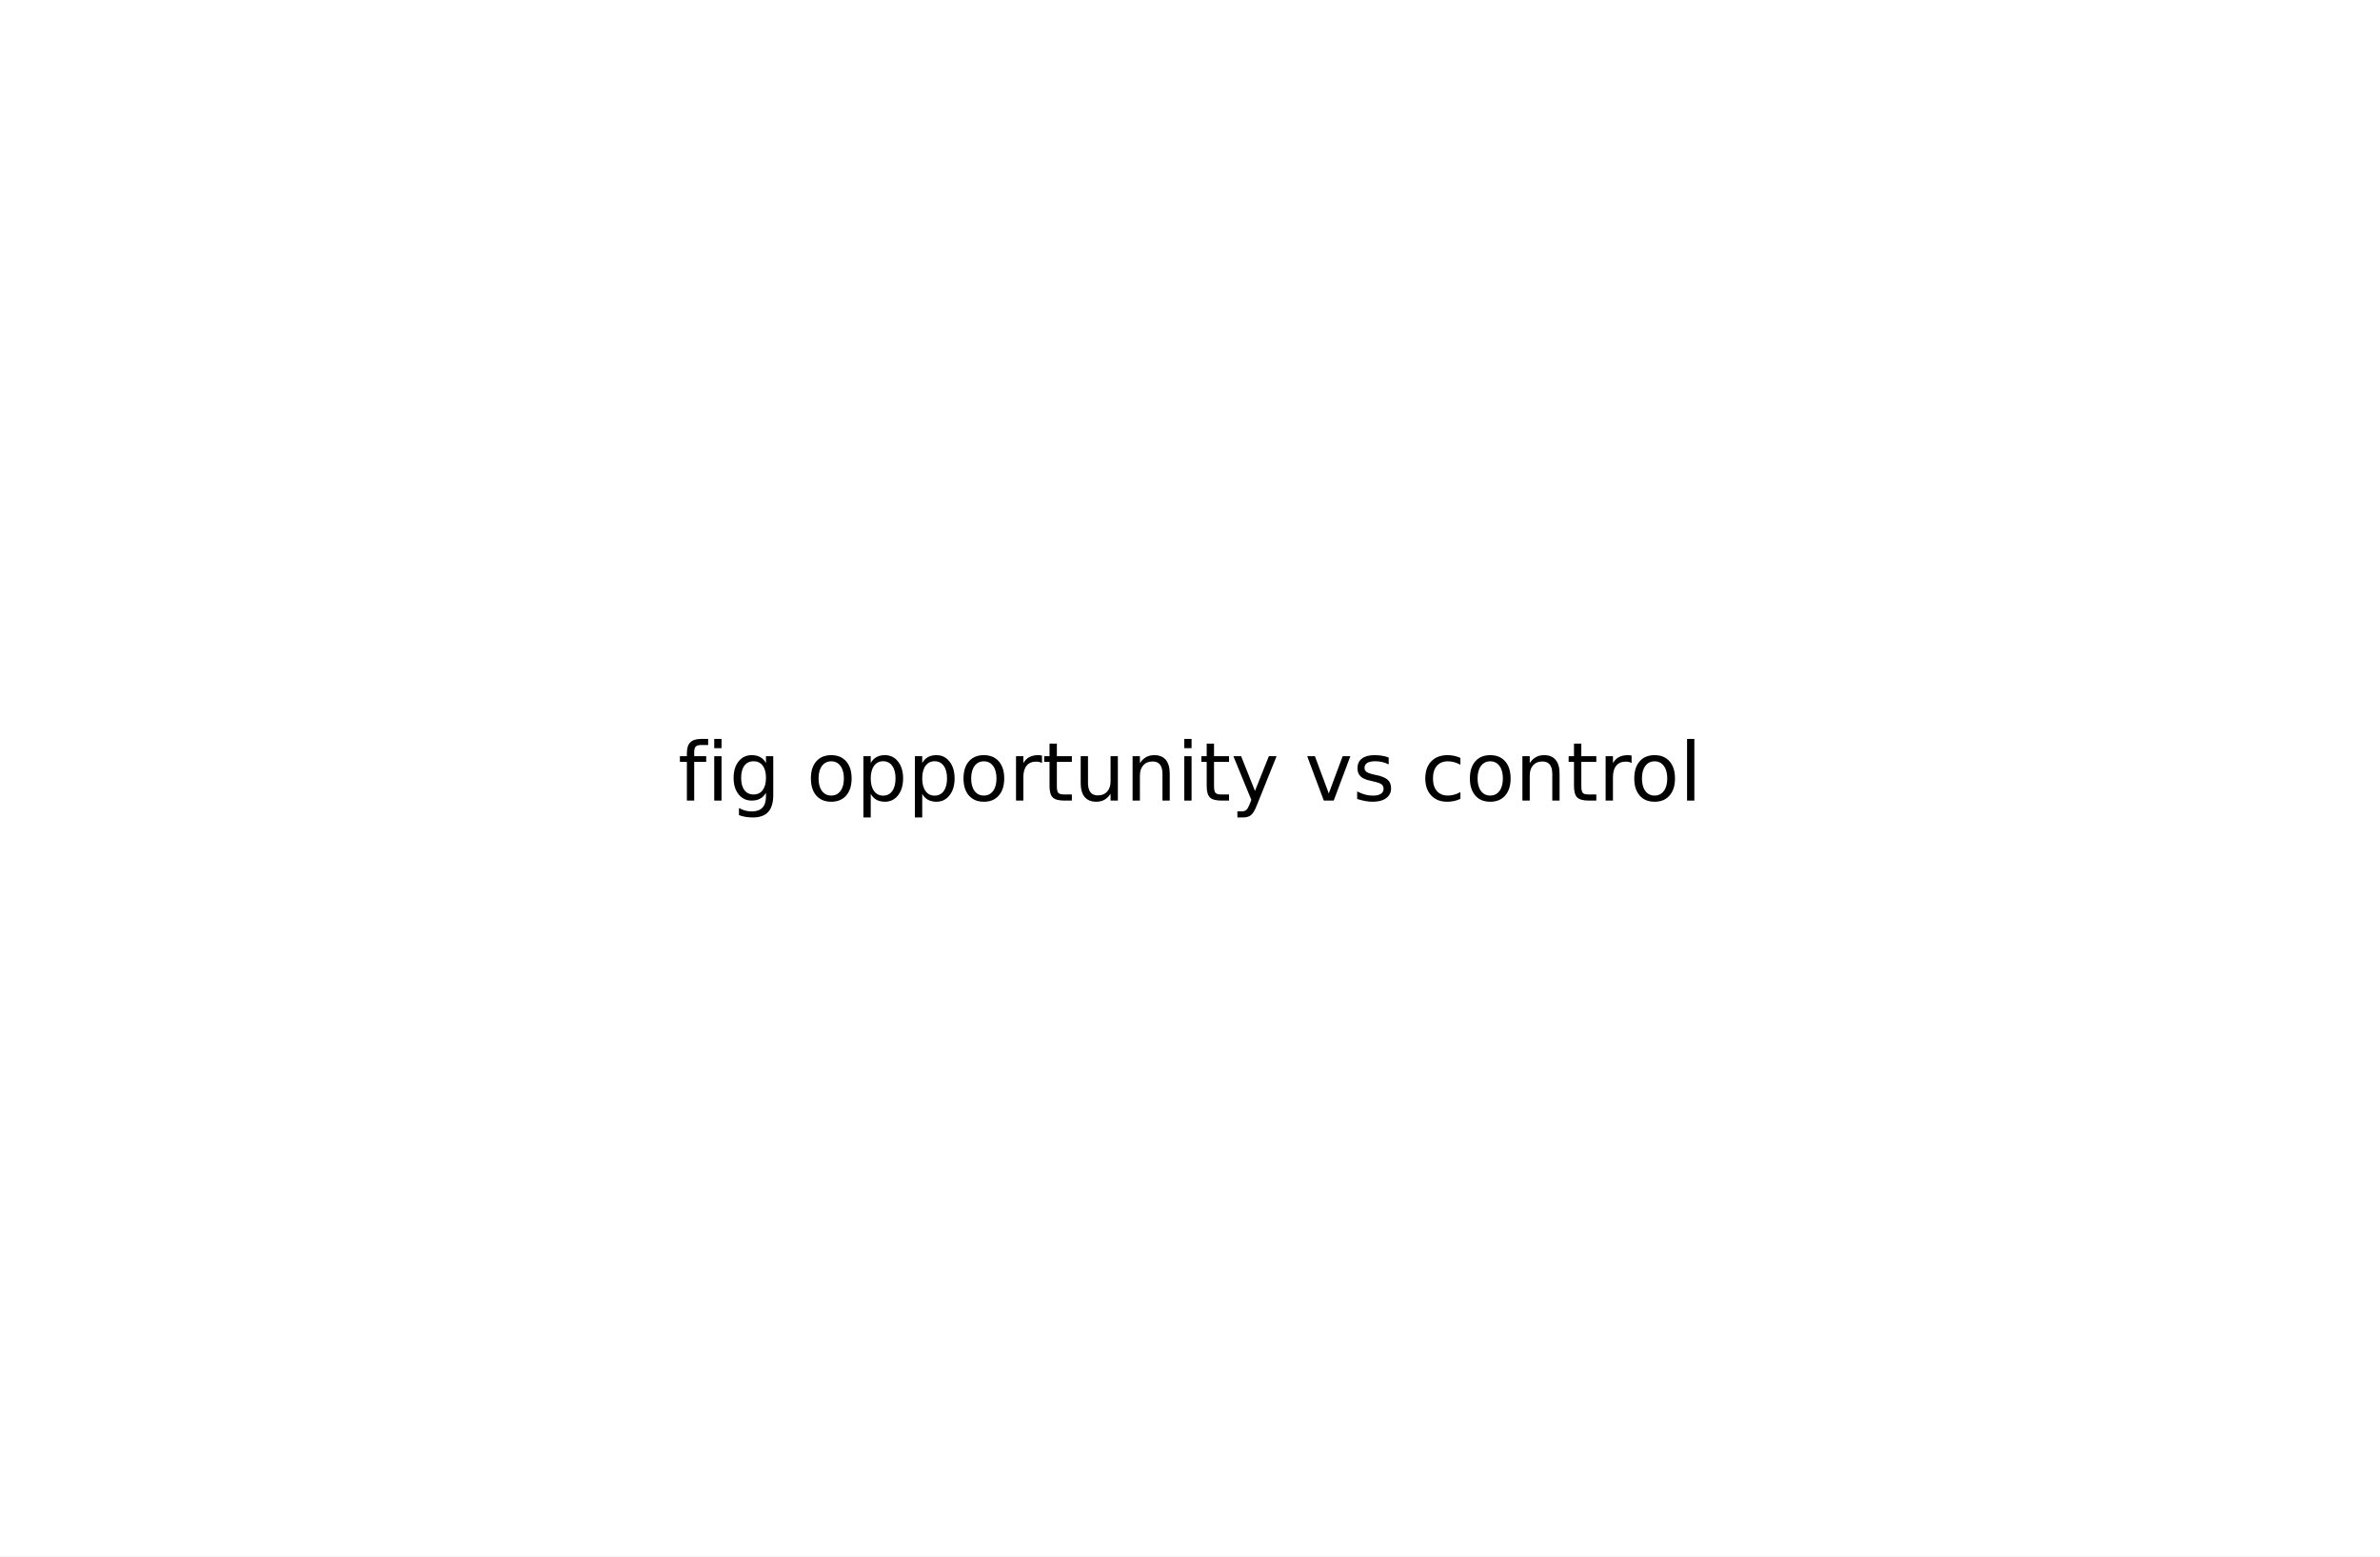
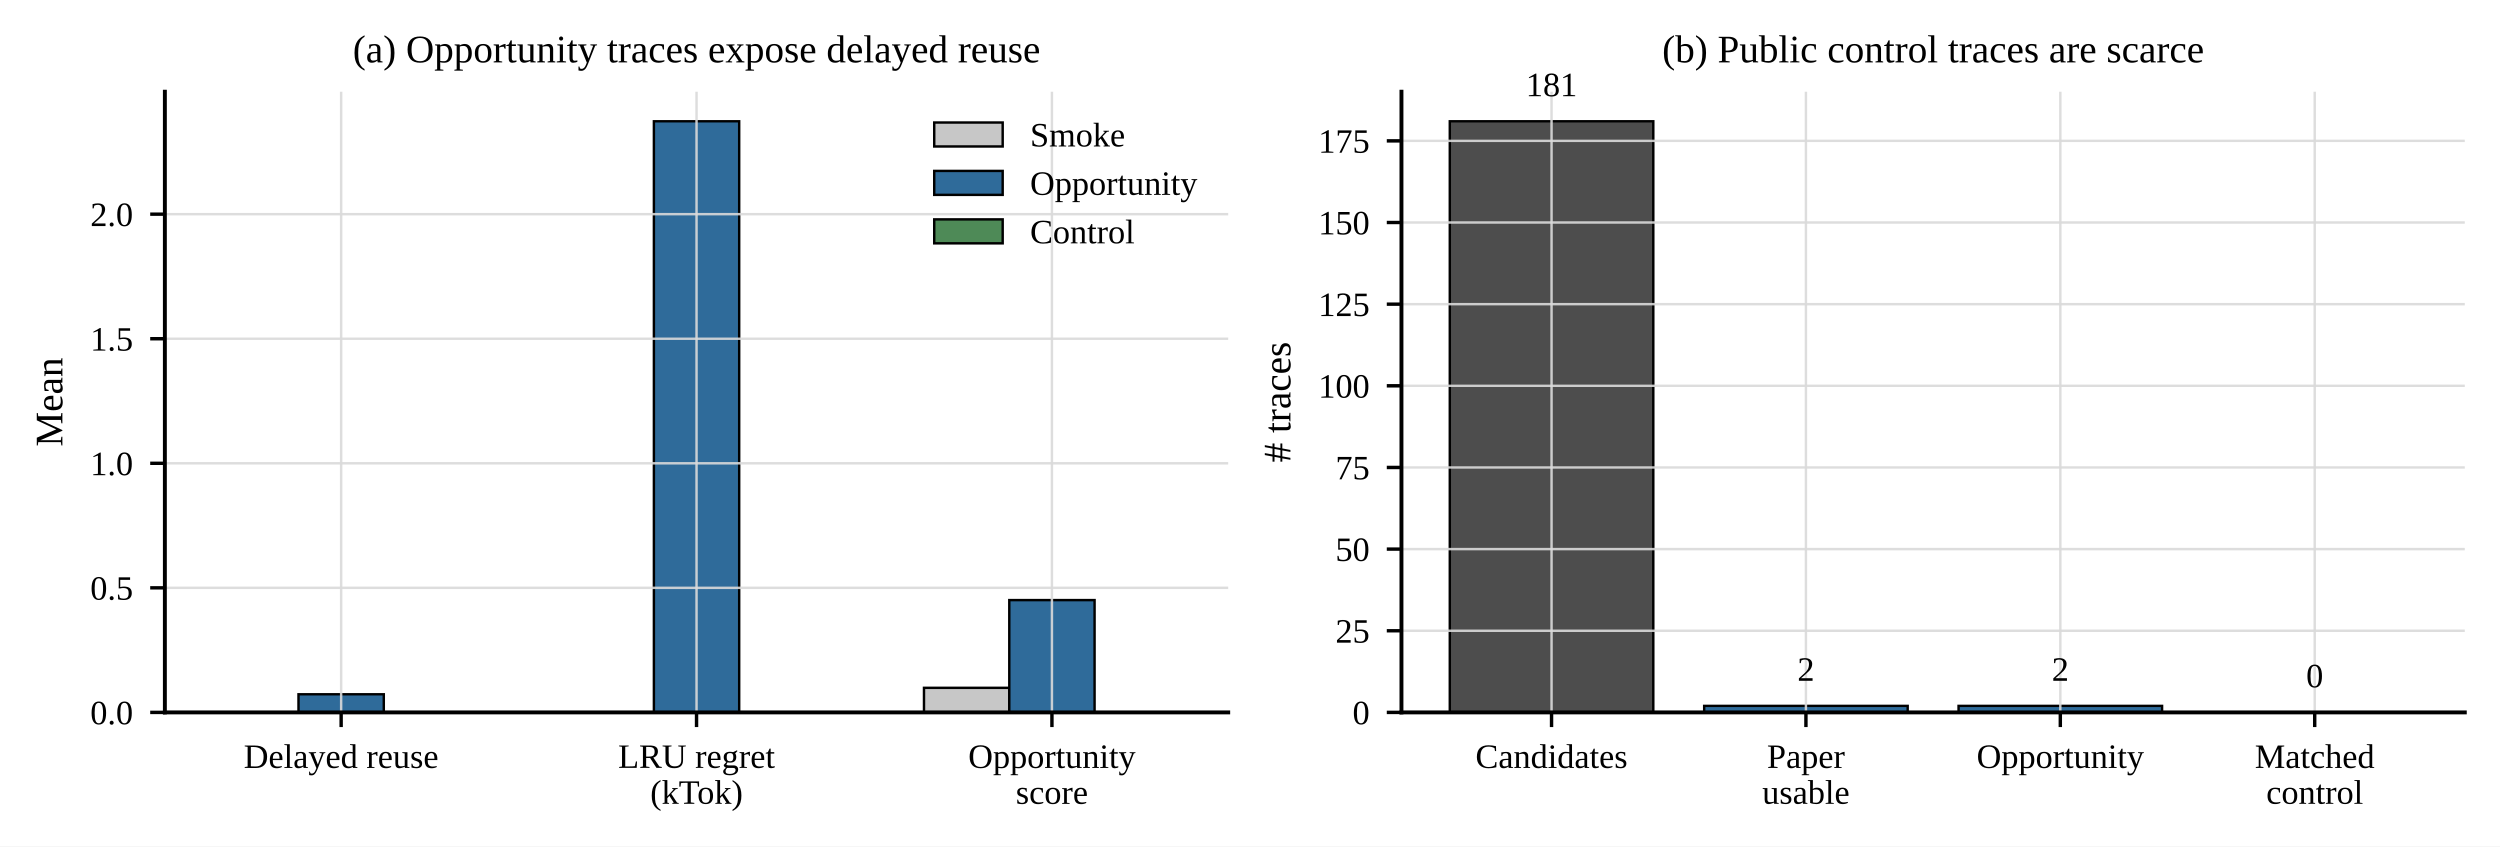
- <svg xmlns="http://www.w3.org/2000/svg" xmlns:xlink="http://www.w3.org/1999/xlink" width="293.4pt" height="191.808pt" viewBox="0 0 293.4 191.808" version="1.1">
+ <svg xmlns="http://www.w3.org/2000/svg" xmlns:xlink="http://www.w3.org/1999/xlink" width="511.256pt" height="173.089pt" viewBox="0 0 511.256 173.089" version="1.1">
  <defs>
    <style type="text/css">*{stroke-linejoin: round; stroke-linecap: butt}</style>
  </defs>
  <g id="figure_1">
    <g id="patch_1">
-       <path d="M 0 191.808 L 293.4 191.808 L 293.4 0 L 0 0 z " style="fill: #ffffff" />
+       <path d="M 0 173.089  L 511.256 173.089  L 511.256 0  L 0 0  z " style="fill: #ffffff" />
    </g>
    <g id="axes_1">
-       <g id="text_1">
-         <g transform="translate(83.5875 98.66338) scale(0.1 -0.1)">
-           <defs>
-             <path id="DejaVuSans-66" d="M 2375 4863 L 2375 4384 L 1825 4384 Q 1516 4384 1395 4259 Q 1275 4134 1275 3809 L 1275 3500 L 2222 3500 L 2222 3053 L 1275 3053 L 1275 0 L 697 0 L 697 3053 L 147 3053 L 147 3500 L 697 3500 L 697 3744 Q 697 4328 969 4595 Q 1241 4863 1831 4863 L 2375 4863 z " transform="scale(0.015625)" />
-             <path id="DejaVuSans-69" d="M 603 3500 L 1178 3500 L 1178 0 L 603 0 L 603 3500 z M 603 4863 L 1178 4863 L 1178 4134 L 603 4134 L 603 4863 z " transform="scale(0.015625)" />
-             <path id="DejaVuSans-67" d="M 2906 1791 Q 2906 2416 2648 2759 Q 2391 3103 1925 3103 Q 1463 3103 1205 2759 Q 947 2416 947 1791 Q 947 1169 1205 825 Q 1463 481 1925 481 Q 2391 481 2648 825 Q 2906 1169 2906 1791 z M 3481 434 Q 3481 -459 3084 -895 Q 2688 -1331 1869 -1331 Q 1566 -1331 1297 -1286 Q 1028 -1241 775 -1147 L 775 -588 Q 1028 -725 1275 -790 Q 1522 -856 1778 -856 Q 2344 -856 2625 -561 Q 2906 -266 2906 331 L 2906 616 Q 2728 306 2450 153 Q 2172 0 1784 0 Q 1141 0 747 490 Q 353 981 353 1791 Q 353 2603 747 3093 Q 1141 3584 1784 3584 Q 2172 3584 2450 3431 Q 2728 3278 2906 2969 L 2906 3500 L 3481 3500 L 3481 434 z " transform="scale(0.015625)" />
-             <path id="DejaVuSans-20" transform="scale(0.015625)" />
-             <path id="DejaVuSans-6f" d="M 1959 3097 Q 1497 3097 1228 2736 Q 959 2375 959 1747 Q 959 1119 1226 758 Q 1494 397 1959 397 Q 2419 397 2687 759 Q 2956 1122 2956 1747 Q 2956 2369 2687 2733 Q 2419 3097 1959 3097 z M 1959 3584 Q 2709 3584 3137 3096 Q 3566 2609 3566 1747 Q 3566 888 3137 398 Q 2709 -91 1959 -91 Q 1206 -91 779 398 Q 353 888 353 1747 Q 353 2609 779 3096 Q 1206 3584 1959 3584 z " transform="scale(0.015625)" />
-             <path id="DejaVuSans-70" d="M 1159 525 L 1159 -1331 L 581 -1331 L 581 3500 L 1159 3500 L 1159 2969 Q 1341 3281 1617 3432 Q 1894 3584 2278 3584 Q 2916 3584 3314 3078 Q 3713 2572 3713 1747 Q 3713 922 3314 415 Q 2916 -91 2278 -91 Q 1894 -91 1617 61 Q 1341 213 1159 525 z M 3116 1747 Q 3116 2381 2855 2742 Q 2594 3103 2138 3103 Q 1681 3103 1420 2742 Q 1159 2381 1159 1747 Q 1159 1113 1420 752 Q 1681 391 2138 391 Q 2594 391 2855 752 Q 3116 1113 3116 1747 z " transform="scale(0.015625)" />
-             <path id="DejaVuSans-72" d="M 2631 2963 Q 2534 3019 2420 3045 Q 2306 3072 2169 3072 Q 1681 3072 1420 2755 Q 1159 2438 1159 1844 L 1159 0 L 581 0 L 581 3500 L 1159 3500 L 1159 2956 Q 1341 3275 1631 3429 Q 1922 3584 2338 3584 Q 2397 3584 2469 3576 Q 2541 3569 2628 3553 L 2631 2963 z " transform="scale(0.015625)" />
-             <path id="DejaVuSans-74" d="M 1172 4494 L 1172 3500 L 2356 3500 L 2356 3053 L 1172 3053 L 1172 1153 Q 1172 725 1289 603 Q 1406 481 1766 481 L 2356 481 L 2356 0 L 1766 0 Q 1100 0 847 248 Q 594 497 594 1153 L 594 3053 L 172 3053 L 172 3500 L 594 3500 L 594 4494 L 1172 4494 z " transform="scale(0.015625)" />
-             <path id="DejaVuSans-75" d="M 544 1381 L 544 3500 L 1119 3500 L 1119 1403 Q 1119 906 1312 657 Q 1506 409 1894 409 Q 2359 409 2629 706 Q 2900 1003 2900 1516 L 2900 3500 L 3475 3500 L 3475 0 L 2900 0 L 2900 538 Q 2691 219 2414 64 Q 2138 -91 1772 -91 Q 1169 -91 856 284 Q 544 659 544 1381 z M 1991 3584 L 1991 3584 z " transform="scale(0.015625)" />
-             <path id="DejaVuSans-6e" d="M 3513 2113 L 3513 0 L 2938 0 L 2938 2094 Q 2938 2591 2744 2837 Q 2550 3084 2163 3084 Q 1697 3084 1428 2787 Q 1159 2491 1159 1978 L 1159 0 L 581 0 L 581 3500 L 1159 3500 L 1159 2956 Q 1366 3272 1645 3428 Q 1925 3584 2291 3584 Q 2894 3584 3203 3211 Q 3513 2838 3513 2113 z " transform="scale(0.015625)" />
-             <path id="DejaVuSans-79" d="M 2059 -325 Q 1816 -950 1584 -1140 Q 1353 -1331 966 -1331 L 506 -1331 L 506 -850 L 844 -850 Q 1081 -850 1212 -737 Q 1344 -625 1503 -206 L 1606 56 L 191 3500 L 800 3500 L 1894 763 L 2988 3500 L 3597 3500 L 2059 -325 z " transform="scale(0.015625)" />
-             <path id="DejaVuSans-76" d="M 191 3500 L 800 3500 L 1894 563 L 2988 3500 L 3597 3500 L 2284 0 L 1503 0 L 191 3500 z " transform="scale(0.015625)" />
-             <path id="DejaVuSans-73" d="M 2834 3397 L 2834 2853 Q 2591 2978 2328 3040 Q 2066 3103 1784 3103 Q 1356 3103 1142 2972 Q 928 2841 928 2578 Q 928 2378 1081 2264 Q 1234 2150 1697 2047 L 1894 2003 Q 2506 1872 2764 1633 Q 3022 1394 3022 966 Q 3022 478 2636 193 Q 2250 -91 1575 -91 Q 1294 -91 989 -36 Q 684 19 347 128 L 347 722 Q 666 556 975 473 Q 1284 391 1588 391 Q 1994 391 2212 530 Q 2431 669 2431 922 Q 2431 1156 2273 1281 Q 2116 1406 1581 1522 L 1381 1569 Q 847 1681 609 1914 Q 372 2147 372 2553 Q 372 3047 722 3315 Q 1072 3584 1716 3584 Q 2034 3584 2315 3537 Q 2597 3491 2834 3397 z " transform="scale(0.015625)" />
-             <path id="DejaVuSans-63" d="M 3122 3366 L 3122 2828 Q 2878 2963 2633 3030 Q 2388 3097 2138 3097 Q 1578 3097 1268 2742 Q 959 2388 959 1747 Q 959 1106 1268 751 Q 1578 397 2138 397 Q 2388 397 2633 464 Q 2878 531 3122 666 L 3122 134 Q 2881 22 2623 -34 Q 2366 -91 2075 -91 Q 1284 -91 818 406 Q 353 903 353 1747 Q 353 2603 823 3093 Q 1294 3584 2113 3584 Q 2378 3584 2631 3529 Q 2884 3475 3122 3366 z " transform="scale(0.015625)" />
-             <path id="DejaVuSans-6c" d="M 603 4863 L 1178 4863 L 1178 0 L 603 0 L 603 4863 z " transform="scale(0.015625)" />
-           </defs>
-           <use xlink:href="#DejaVuSans-66" />
-           <use xlink:href="#DejaVuSans-69" x="35.205" />
-           <use xlink:href="#DejaVuSans-67" x="62.988" />
-           <use xlink:href="#DejaVuSans-20" x="126.465" />
-           <use xlink:href="#DejaVuSans-6f" x="158.252" />
-           <use xlink:href="#DejaVuSans-70" x="219.434" />
-           <use xlink:href="#DejaVuSans-70" x="282.91" />
-           <use xlink:href="#DejaVuSans-6f" x="346.387" />
-           <use xlink:href="#DejaVuSans-72" x="407.568" />
-           <use xlink:href="#DejaVuSans-74" x="448.682" />
-           <use xlink:href="#DejaVuSans-75" x="487.891" />
-           <use xlink:href="#DejaVuSans-6e" x="551.27" />
-           <use xlink:href="#DejaVuSans-69" x="614.648" />
-           <use xlink:href="#DejaVuSans-74" x="642.432" />
-           <use xlink:href="#DejaVuSans-79" x="681.641" />
-           <use xlink:href="#DejaVuSans-20" x="740.82" />
-           <use xlink:href="#DejaVuSans-76" x="772.607" />
-           <use xlink:href="#DejaVuSans-73" x="831.787" />
-           <use xlink:href="#DejaVuSans-20" x="883.887" />
-           <use xlink:href="#DejaVuSans-63" x="915.674" />
-           <use xlink:href="#DejaVuSans-6f" x="970.654" />
-           <use xlink:href="#DejaVuSans-6e" x="1031.836" />
-           <use xlink:href="#DejaVuSans-74" x="1095.215" />
-           <use xlink:href="#DejaVuSans-72" x="1134.424" />
-           <use xlink:href="#DejaVuSans-6f" x="1173.287" />
-           <use xlink:href="#DejaVuSans-6c" x="1234.469" />
-         </g>
+       <g id="patch_2">
+         <path d="M 33.716 145.688  L 251.171 145.688  L 251.171 18.755  L 33.716 18.755  z " style="fill: #ffffff" />
+       </g>
+       <g id="patch_3">
+         <path d="M 43.601 145.688  L 61.043 145.688  L 61.043 145.688  L 43.601 145.688  z " clip-path="url(#pb9c78ae952)" style="fill: #c7c7c7; stroke: #000000; stroke-width: 0.5; stroke-linejoin: miter" />
+       </g>
+       <g id="patch_4">
+         <path d="M 116.279 145.688  L 133.722 145.688  L 133.722 145.688  L 116.279 145.688  z " clip-path="url(#pb9c78ae952)" style="fill: #c7c7c7; stroke: #000000; stroke-width: 0.5; stroke-linejoin: miter" />
+       </g>
+       <g id="patch_5">
+         <path d="M 188.958 145.688  L 206.401 145.688  L 206.401 140.663  L 188.958 140.663  z " clip-path="url(#pb9c78ae952)" style="fill: #c7c7c7; stroke: #000000; stroke-width: 0.5; stroke-linejoin: miter" />
+       </g>
+       <g id="patch_6">
+         <path d="M 61.043 145.688  L 78.486 145.688  L 78.486 141.98  L 61.043 141.98  z " clip-path="url(#pb9c78ae952)" style="fill: #2f6b9a; stroke: #000000; stroke-width: 0.5; stroke-linejoin: miter" />
+       </g>
+       <g id="patch_7">
+         <path d="M 133.722 145.688  L 151.165 145.688  L 151.165 24.799  L 133.722 24.799  z " clip-path="url(#pb9c78ae952)" style="fill: #2f6b9a; stroke: #000000; stroke-width: 0.5; stroke-linejoin: miter" />
+       </g>
+       <g id="patch_8">
+         <path d="M 206.401 145.688  L 223.844 145.688  L 223.844 122.724  L 206.401 122.724  z " clip-path="url(#pb9c78ae952)" style="fill: #2f6b9a; stroke: #000000; stroke-width: 0.5; stroke-linejoin: miter" />
+       </g>
+       <g id="patch_9">
+         <path d="M 78.486 145.688  L 95.929 145.688  L 95.929 145.688  L 78.486 145.688  z " clip-path="url(#pb9c78ae952)" style="fill: #4e8a57; stroke: #000000; stroke-width: 0.5; stroke-linejoin: miter" />
+       </g>
+       <g id="patch_10">
+         <path d="M 151.165 145.688  L 168.608 145.688  L 168.608 145.688  L 151.165 145.688  z " clip-path="url(#pb9c78ae952)" style="fill: #4e8a57; stroke: #000000; stroke-width: 0.5; stroke-linejoin: miter" />
+       </g>
+       <g id="patch_11">
+         <path d="M 223.844 145.688  L 241.287 145.688  L 241.287 145.688  L 223.844 145.688  z " clip-path="url(#pb9c78ae952)" style="fill: #4e8a57; stroke: #000000; stroke-width: 0.5; stroke-linejoin: miter" />
+       </g>
+       <g id="matplotlib.axis_1">
+         <g id="xtick_1">
+           <g id="line2d_1">
+             <path d="M 69.765 145.688  L 69.765 18.755  " clip-path="url(#pb9c78ae952)" style="fill: none; stroke: #d9d9d9; stroke-opacity: 0.9; stroke-width: 0.5; stroke-linecap: square" />
+           </g>
+           <g id="line2d_2">
+             <defs>
+               <path id="m2c5c06fde3" d="M 0 0  L 0 3  " style="stroke: #000000; stroke-width: 0.7" />
+             </defs>
+             <g>
+               <use xlink:href="#m2c5c06fde3" x="69.765" y="145.688" style="stroke: #000000; stroke-width: 0.7" />
+             </g>
+           </g>
+           <g id="text_1">
+             <text style="font: 7px 'Times New Roman', 'Times', 'DejaVu Serif', serif; text-anchor: middle" x="69.765" y="157.048" transform="rotate(-0 69.76494 157.0481)">Delayed reuse</text>
+           </g>
+         </g>
+         <g id="xtick_2">
+           <g id="line2d_3">
+             <path d="M 142.444 145.688  L 142.444 18.755  " clip-path="url(#pb9c78ae952)" style="fill: none; stroke: #d9d9d9; stroke-opacity: 0.9; stroke-width: 0.5; stroke-linecap: square" />
+           </g>
+           <g id="line2d_4">
+             <g>
+               <use xlink:href="#m2c5c06fde3" x="142.444" y="145.688" style="stroke: #000000; stroke-width: 0.7" />
+             </g>
+           </g>
+           <g id="text_2">
+             <text style="font: 7px 'Times New Roman', 'Times', 'DejaVu Serif', serif" transform="translate(126.4083 157.035)">LRU regret</text>
+             <text style="font: 7px 'Times New Roman', 'Times', 'DejaVu Serif', serif" transform="translate(132.9702 164.3782)">(kTok)</text>
+           </g>
+         </g>
+         <g id="xtick_3">
+           <g id="line2d_5">
+             <path d="M 215.123 145.688  L 215.123 18.755  " clip-path="url(#pb9c78ae952)" style="fill: none; stroke: #d9d9d9; stroke-opacity: 0.9; stroke-width: 0.5; stroke-linecap: square" />
+           </g>
+           <g id="line2d_6">
+             <g>
+               <use xlink:href="#m2c5c06fde3" x="215.123" y="145.688" style="stroke: #000000; stroke-width: 0.7" />
+             </g>
+           </g>
+           <g id="text_3">
+             <text style="font: 7px 'Times New Roman', 'Times', 'DejaVu Serif', serif" transform="translate(198.0125 157.0481)">Opportunity</text>
+             <text style="font: 7px 'Times New Roman', 'Times', 'DejaVu Serif', serif" transform="translate(207.7376 164.3913)">score</text>
+           </g>
+         </g>
+       </g>
+       <g id="matplotlib.axis_2">
+         <g id="ytick_1">
+           <g id="line2d_7">
+             <path d="M 33.716 145.688  L 251.171 145.688  " clip-path="url(#pb9c78ae952)" style="fill: none; stroke: #d9d9d9; stroke-opacity: 0.9; stroke-width: 0.5; stroke-linecap: square" />
+           </g>
+           <g id="line2d_8">
+             <defs>
+               <path id="m570ed9762c" d="M 0 0  L -3 0  " style="stroke: #000000; stroke-width: 0.7" />
+             </defs>
+             <g>
+               <use xlink:href="#m570ed9762c" x="33.716" y="145.688" style="stroke: #000000; stroke-width: 0.7" />
+             </g>
+           </g>
+           <g id="text_4">
+             <text style="font: 7px 'Times New Roman', 'Times', 'DejaVu Serif', serif; text-anchor: end" x="27.216" y="148.118" transform="rotate(-0 27.21625 148.1178)">0.0</text>
+           </g>
+         </g>
+         <g id="ytick_2">
+           <g id="line2d_9">
+             <path d="M 33.716 120.216  L 251.171 120.216  " clip-path="url(#pb9c78ae952)" style="fill: none; stroke: #d9d9d9; stroke-opacity: 0.9; stroke-width: 0.5; stroke-linecap: square" />
+           </g>
+           <g id="line2d_10">
+             <g>
+               <use xlink:href="#m570ed9762c" x="33.716" y="120.216" style="stroke: #000000; stroke-width: 0.7" />
+             </g>
+           </g>
+           <g id="text_5">
+             <text style="font: 7px 'Times New Roman', 'Times', 'DejaVu Serif', serif; text-anchor: end" x="27.216" y="122.646" transform="rotate(-0 27.21625 122.6462)">0.5</text>
+           </g>
+         </g>
+         <g id="ytick_3">
+           <g id="line2d_11">
+             <path d="M 33.716 94.744  L 251.171 94.744  " clip-path="url(#pb9c78ae952)" style="fill: none; stroke: #d9d9d9; stroke-opacity: 0.9; stroke-width: 0.5; stroke-linecap: square" />
+           </g>
+           <g id="line2d_12">
+             <g>
+               <use xlink:href="#m570ed9762c" x="33.716" y="94.744" style="stroke: #000000; stroke-width: 0.7" />
+             </g>
+           </g>
+           <g id="text_6">
+             <text style="font: 7px 'Times New Roman', 'Times', 'DejaVu Serif', serif; text-anchor: end" x="27.216" y="97.175" transform="rotate(-0 27.21625 97.17466)">1.0</text>
+           </g>
+         </g>
+         <g id="ytick_4">
+           <g id="line2d_13">
+             <path d="M 33.716 69.273  L 251.171 69.273  " clip-path="url(#pb9c78ae952)" style="fill: none; stroke: #d9d9d9; stroke-opacity: 0.9; stroke-width: 0.5; stroke-linecap: square" />
+           </g>
+           <g id="line2d_14">
+             <g>
+               <use xlink:href="#m570ed9762c" x="33.716" y="69.273" style="stroke: #000000; stroke-width: 0.7" />
+             </g>
+           </g>
+           <g id="text_7">
+             <text style="font: 7px 'Times New Roman', 'Times', 'DejaVu Serif', serif; text-anchor: end" x="27.216" y="71.703" transform="rotate(-0 27.21625 71.70309)">1.5</text>
+           </g>
+         </g>
+         <g id="ytick_5">
+           <g id="line2d_15">
+             <path d="M 33.716 43.801  L 251.171 43.801  " clip-path="url(#pb9c78ae952)" style="fill: none; stroke: #d9d9d9; stroke-opacity: 0.9; stroke-width: 0.5; stroke-linecap: square" />
+           </g>
+           <g id="line2d_16">
+             <g>
+               <use xlink:href="#m570ed9762c" x="33.716" y="43.801" style="stroke: #000000; stroke-width: 0.7" />
+             </g>
+           </g>
+           <g id="text_8">
+             <text style="font: 7px 'Times New Roman', 'Times', 'DejaVu Serif', serif; text-anchor: end" x="27.216" y="46.232" transform="rotate(-0 27.21625 46.23151)">2.0</text>
+           </g>
+         </g>
+         <g id="text_9">
+           <text style="font: 8px 'Times New Roman', 'Times', 'DejaVu Serif', serif; text-anchor: middle" x="12.755" y="82.221" transform="rotate(-90 12.755 82.22125)">Mean</text>
+         </g>
+       </g>
+       <g id="patch_12">
+         <path d="M 33.716 145.688  L 33.716 18.755  " style="fill: none; stroke: #000000; stroke-width: 0.8; stroke-linejoin: miter; stroke-linecap: square" />
+       </g>
+       <g id="patch_13">
+         <path d="M 33.716 145.688  L 251.171 145.688  " style="fill: none; stroke: #000000; stroke-width: 0.8; stroke-linejoin: miter; stroke-linecap: square" />
+       </g>
+       <g id="text_10">
+         <text style="font: 8px 'Times New Roman', 'Times', 'DejaVu Serif', serif; text-anchor: middle" x="142.444" y="12.755" transform="rotate(-0 142.4437 12.755)">(a) Opportunity traces expose delayed reuse</text>
+       </g>
+       <g id="legend_1">
+         <g id="patch_14">
+           <path d="M 191.051 29.955  L 205.051 29.955  L 205.051 25.055  L 191.051 25.055  z " style="fill: #c7c7c7; stroke: #000000; stroke-width: 0.5; stroke-linejoin: miter" />
+         </g>
+         <g id="text_11">
+           <text style="font: 7px 'Times New Roman', 'Times', 'DejaVu Serif', serif; text-anchor: start" x="210.651" y="29.955" transform="rotate(-0 210.6511 29.955)">Smoke</text>
+         </g>
+         <g id="patch_15">
+           <path d="M 191.051 39.852  L 205.051 39.852  L 205.051 34.952  L 191.051 34.952  z " style="fill: #2f6b9a; stroke: #000000; stroke-width: 0.5; stroke-linejoin: miter" />
+         </g>
+         <g id="text_12">
+           <text style="font: 7px 'Times New Roman', 'Times', 'DejaVu Serif', serif; text-anchor: start" x="210.651" y="39.852" transform="rotate(-0 210.6511 39.85234)">Opportunity</text>
+         </g>
+         <g id="patch_16">
+           <path d="M 191.051 49.763  L 205.051 49.763  L 205.051 44.863  L 191.051 44.863  z " style="fill: #4e8a57; stroke: #000000; stroke-width: 0.5; stroke-linejoin: miter" />
+         </g>
+         <g id="text_13">
+           <text style="font: 7px 'Times New Roman', 'Times', 'DejaVu Serif', serif; text-anchor: start" x="210.651" y="49.763" transform="rotate(-0 210.6511 49.76281)">Control</text>
+         </g>
+       </g>
+     </g>
+     <g id="axes_2">
+       <g id="patch_17">
+         <path d="M 286.601 145.688  L 504.056 145.688  L 504.056 18.755  L 286.601 18.755  z " style="fill: #ffffff" />
+       </g>
+       <g id="patch_18">
+         <path d="M 296.486 145.688  L 338.104 145.688  L 338.104 24.799  L 296.486 24.799  z " clip-path="url(#peafc3db8d1)" style="fill: #4d4d4d; stroke: #000000; stroke-width: 0.5; stroke-linejoin: miter" />
+       </g>
+       <g id="patch_19">
+         <path d="M 348.508 145.688  L 390.126 145.688  L 390.126 144.352  L 348.508 144.352  z " clip-path="url(#peafc3db8d1)" style="fill: #2f6b9a; stroke: #000000; stroke-width: 0.5; stroke-linejoin: miter" />
+       </g>
+       <g id="patch_20">
+         <path d="M 400.531 145.688  L 442.149 145.688  L 442.149 144.352  L 400.531 144.352  z " clip-path="url(#peafc3db8d1)" style="fill: #2f6b9a; stroke: #000000; stroke-width: 0.5; stroke-linejoin: miter" />
+       </g>
+       <g id="patch_21">
+         <path d="M 452.554 145.688  L 494.172 145.688  L 494.172 145.688  L 452.554 145.688  z " clip-path="url(#peafc3db8d1)" style="fill: #4e8a57; stroke: #000000; stroke-width: 0.5; stroke-linejoin: miter" />
+       </g>
+       <g id="matplotlib.axis_3">
+         <g id="xtick_4">
+           <g id="line2d_17">
+             <path d="M 317.295 145.688  L 317.295 18.755  " clip-path="url(#peafc3db8d1)" style="fill: none; stroke: #d9d9d9; stroke-opacity: 0.9; stroke-width: 0.5; stroke-linecap: square" />
+           </g>
+           <g id="line2d_18">
+             <g>
+               <use xlink:href="#m2c5c06fde3" x="317.295" y="145.688" style="stroke: #000000; stroke-width: 0.7" />
+             </g>
+           </g>
+           <g id="text_14">
+             <text style="font: 7px 'Times New Roman', 'Times', 'DejaVu Serif', serif; text-anchor: middle" x="317.295" y="157.048" transform="rotate(-0 317.2947 157.0481)">Candidates</text>
+           </g>
+         </g>
+         <g id="xtick_5">
+           <g id="line2d_19">
+             <path d="M 369.317 145.688  L 369.317 18.755  " clip-path="url(#peafc3db8d1)" style="fill: none; stroke: #d9d9d9; stroke-opacity: 0.9; stroke-width: 0.5; stroke-linecap: square" />
+           </g>
+           <g id="line2d_20">
+             <g>
+               <use xlink:href="#m2c5c06fde3" x="369.317" y="145.688" style="stroke: #000000; stroke-width: 0.7" />
+             </g>
+           </g>
+           <g id="text_15">
+             <text style="font: 7px 'Times New Roman', 'Times', 'DejaVu Serif', serif" transform="translate(361.3483 157.0481)">Paper</text>
+             <text style="font: 7px 'Times New Roman', 'Times', 'DejaVu Serif', serif" transform="translate(360.3754 164.3782)">usable</text>
+           </g>
+         </g>
+         <g id="xtick_6">
+           <g id="line2d_21">
+             <path d="M 421.34 145.688  L 421.34 18.755  " clip-path="url(#peafc3db8d1)" style="fill: none; stroke: #d9d9d9; stroke-opacity: 0.9; stroke-width: 0.5; stroke-linecap: square" />
+           </g>
+           <g id="line2d_22">
+             <g>
+               <use xlink:href="#m2c5c06fde3" x="421.34" y="145.688" style="stroke: #000000; stroke-width: 0.7" />
+             </g>
+           </g>
+           <g id="text_16">
+             <text style="font: 7px 'Times New Roman', 'Times', 'DejaVu Serif', serif; text-anchor: middle" x="421.34" y="157.048" transform="rotate(-0 421.3401 157.0481)">Opportunity</text>
+           </g>
+         </g>
+         <g id="xtick_7">
+           <g id="line2d_23">
+             <path d="M 473.363 145.688  L 473.363 18.755  " clip-path="url(#peafc3db8d1)" style="fill: none; stroke: #d9d9d9; stroke-opacity: 0.9; stroke-width: 0.5; stroke-linecap: square" />
+           </g>
+           <g id="line2d_24">
+             <g>
+               <use xlink:href="#m2c5c06fde3" x="473.363" y="145.688" style="stroke: #000000; stroke-width: 0.7" />
+             </g>
+           </g>
+           <g id="text_17">
+             <text style="font: 7px 'Times New Roman', 'Times', 'DejaVu Serif', serif" transform="translate(461.1172 157.0481)">Matched</text>
+             <text style="font: 7px 'Times New Roman', 'Times', 'DejaVu Serif', serif" transform="translate(463.4491 164.3782)">control</text>
+           </g>
+         </g>
+       </g>
+       <g id="matplotlib.axis_4">
+         <g id="ytick_6">
+           <g id="line2d_25">
+             <path d="M 286.601 145.688  L 504.056 145.688  " clip-path="url(#peafc3db8d1)" style="fill: none; stroke: #d9d9d9; stroke-opacity: 0.9; stroke-width: 0.5; stroke-linecap: square" />
+           </g>
+           <g id="line2d_26">
+             <g>
+               <use xlink:href="#m570ed9762c" x="286.601" y="145.688" style="stroke: #000000; stroke-width: 0.7" />
+             </g>
+           </g>
+           <g id="text_18">
+             <text style="font: 7px 'Times New Roman', 'Times', 'DejaVu Serif', serif; text-anchor: end" x="280.101" y="148.118" transform="rotate(-0 280.1012 148.1178)">0</text>
+           </g>
+         </g>
+         <g id="ytick_7">
+           <g id="line2d_27">
+             <path d="M 286.601 128.99  L 504.056 128.99  " clip-path="url(#peafc3db8d1)" style="fill: none; stroke: #d9d9d9; stroke-opacity: 0.9; stroke-width: 0.5; stroke-linecap: square" />
+           </g>
+           <g id="line2d_28">
+             <g>
+               <use xlink:href="#m570ed9762c" x="286.601" y="128.99" style="stroke: #000000; stroke-width: 0.7" />
+             </g>
+           </g>
+           <g id="text_19">
+             <text style="font: 7px 'Times New Roman', 'Times', 'DejaVu Serif', serif; text-anchor: end" x="280.101" y="131.421" transform="rotate(-0 280.1012 131.4206)">25</text>
+           </g>
+         </g>
+         <g id="ytick_8">
+           <g id="line2d_29">
+             <path d="M 286.601 112.293  L 504.056 112.293  " clip-path="url(#peafc3db8d1)" style="fill: none; stroke: #d9d9d9; stroke-opacity: 0.9; stroke-width: 0.5; stroke-linecap: square" />
+           </g>
+           <g id="line2d_30">
+             <g>
+               <use xlink:href="#m570ed9762c" x="286.601" y="112.293" style="stroke: #000000; stroke-width: 0.7" />
+             </g>
+           </g>
+           <g id="text_20">
+             <text style="font: 7px 'Times New Roman', 'Times', 'DejaVu Serif', serif; text-anchor: end" x="280.101" y="114.723" transform="rotate(-0 280.1012 114.7233)">50</text>
+           </g>
+         </g>
+         <g id="ytick_9">
+           <g id="line2d_31">
+             <path d="M 286.601 95.596  L 504.056 95.596  " clip-path="url(#peafc3db8d1)" style="fill: none; stroke: #d9d9d9; stroke-opacity: 0.9; stroke-width: 0.5; stroke-linecap: square" />
+           </g>
+           <g id="line2d_32">
+             <g>
+               <use xlink:href="#m570ed9762c" x="286.601" y="95.596" style="stroke: #000000; stroke-width: 0.7" />
+             </g>
+           </g>
+           <g id="text_21">
+             <text style="font: 7px 'Times New Roman', 'Times', 'DejaVu Serif', serif; text-anchor: end" x="280.101" y="98.026" transform="rotate(-0 280.1012 98.02606)">75</text>
+           </g>
+         </g>
+         <g id="ytick_10">
+           <g id="line2d_33">
+             <path d="M 286.601 78.898  L 504.056 78.898  " clip-path="url(#peafc3db8d1)" style="fill: none; stroke: #d9d9d9; stroke-opacity: 0.9; stroke-width: 0.5; stroke-linecap: square" />
+           </g>
+           <g id="line2d_34">
+             <g>
+               <use xlink:href="#m570ed9762c" x="286.601" y="78.898" style="stroke: #000000; stroke-width: 0.7" />
+             </g>
+           </g>
+           <g id="text_22">
+             <text style="font: 7px 'Times New Roman', 'Times', 'DejaVu Serif', serif; text-anchor: end" x="280.101" y="81.329" transform="rotate(-0 280.1012 81.32881)">100</text>
+           </g>
+         </g>
+         <g id="ytick_11">
+           <g id="line2d_35">
+             <path d="M 286.601 62.201  L 504.056 62.201  " clip-path="url(#peafc3db8d1)" style="fill: none; stroke: #d9d9d9; stroke-opacity: 0.9; stroke-width: 0.5; stroke-linecap: square" />
+           </g>
+           <g id="line2d_36">
+             <g>
+               <use xlink:href="#m570ed9762c" x="286.601" y="62.201" style="stroke: #000000; stroke-width: 0.7" />
+             </g>
+           </g>
+           <g id="text_23">
+             <text style="font: 7px 'Times New Roman', 'Times', 'DejaVu Serif', serif; text-anchor: end" x="280.101" y="64.632" transform="rotate(-0 280.1012 64.63156)">125</text>
+           </g>
+         </g>
+         <g id="ytick_12">
+           <g id="line2d_37">
+             <path d="M 286.601 45.504  L 504.056 45.504  " clip-path="url(#peafc3db8d1)" style="fill: none; stroke: #d9d9d9; stroke-opacity: 0.9; stroke-width: 0.5; stroke-linecap: square" />
+           </g>
+           <g id="line2d_38">
+             <g>
+               <use xlink:href="#m570ed9762c" x="286.601" y="45.504" style="stroke: #000000; stroke-width: 0.7" />
+             </g>
+           </g>
+           <g id="text_24">
+             <text style="font: 7px 'Times New Roman', 'Times', 'DejaVu Serif', serif; text-anchor: end" x="280.101" y="47.934" transform="rotate(-0 280.1012 47.93431)">150</text>
+           </g>
+         </g>
+         <g id="ytick_13">
+           <g id="line2d_39">
+             <path d="M 286.601 28.807  L 504.056 28.807  " clip-path="url(#peafc3db8d1)" style="fill: none; stroke: #d9d9d9; stroke-opacity: 0.9; stroke-width: 0.5; stroke-linecap: square" />
+           </g>
+           <g id="line2d_40">
+             <g>
+               <use xlink:href="#m570ed9762c" x="286.601" y="28.807" style="stroke: #000000; stroke-width: 0.7" />
+             </g>
+           </g>
+           <g id="text_25">
+             <text style="font: 7px 'Times New Roman', 'Times', 'DejaVu Serif', serif; text-anchor: end" x="280.101" y="31.237" transform="rotate(-0 280.1012 31.23706)">175</text>
+           </g>
+         </g>
+         <g id="text_26">
+           <text style="font: 8px 'Times New Roman', 'Times', 'DejaVu Serif', serif; text-anchor: middle" x="263.89" y="82.221" transform="rotate(-90 263.89 82.22125)"># traces</text>
+         </g>
+       </g>
+       <g id="patch_22">
+         <path d="M 286.601 145.688  L 286.601 18.755  " style="fill: none; stroke: #000000; stroke-width: 0.8; stroke-linejoin: miter; stroke-linecap: square" />
+       </g>
+       <g id="patch_23">
+         <path d="M 286.601 145.688  L 504.056 145.688  " style="fill: none; stroke: #000000; stroke-width: 0.8; stroke-linejoin: miter; stroke-linecap: square" />
+       </g>
+       <g id="text_27">
+         <text style="font: 7px 'Times New Roman', 'Times', 'DejaVu Serif', serif; text-anchor: middle" x="317.295" y="19.675" transform="rotate(-0 317.2947 19.67542)">181</text>
+       </g>
+       <g id="text_28">
+         <text style="font: 7px 'Times New Roman', 'Times', 'DejaVu Serif', serif; text-anchor: middle" x="369.317" y="139.228" transform="rotate(-0 369.3174 139.2277)">2</text>
+       </g>
+       <g id="text_29">
+         <text style="font: 7px 'Times New Roman', 'Times', 'DejaVu Serif', serif; text-anchor: middle" x="421.34" y="139.228" transform="rotate(-0 421.3401 139.2277)">2</text>
+       </g>
+       <g id="text_30">
+         <text style="font: 7px 'Times New Roman', 'Times', 'DejaVu Serif', serif; text-anchor: middle" x="473.363" y="140.564" transform="rotate(-0 473.3628 140.5635)">0</text>
+       </g>
+       <g id="text_31">
+         <text style="font: 8px 'Times New Roman', 'Times', 'DejaVu Serif', serif; text-anchor: middle" x="395.329" y="12.755" transform="rotate(-0 395.3288 12.755)">(b) Public control traces are scarce</text>
      </g>
    </g>
  </g>
+   <defs>
+     <clipPath id="pb9c78ae952">
+       <rect x="33.716" y="18.755" width="217.455" height="126.933" />
+     </clipPath>
+     <clipPath id="peafc3db8d1">
+       <rect x="286.601" y="18.755" width="217.455" height="126.933" />
+     </clipPath>
+   </defs>
</svg>
